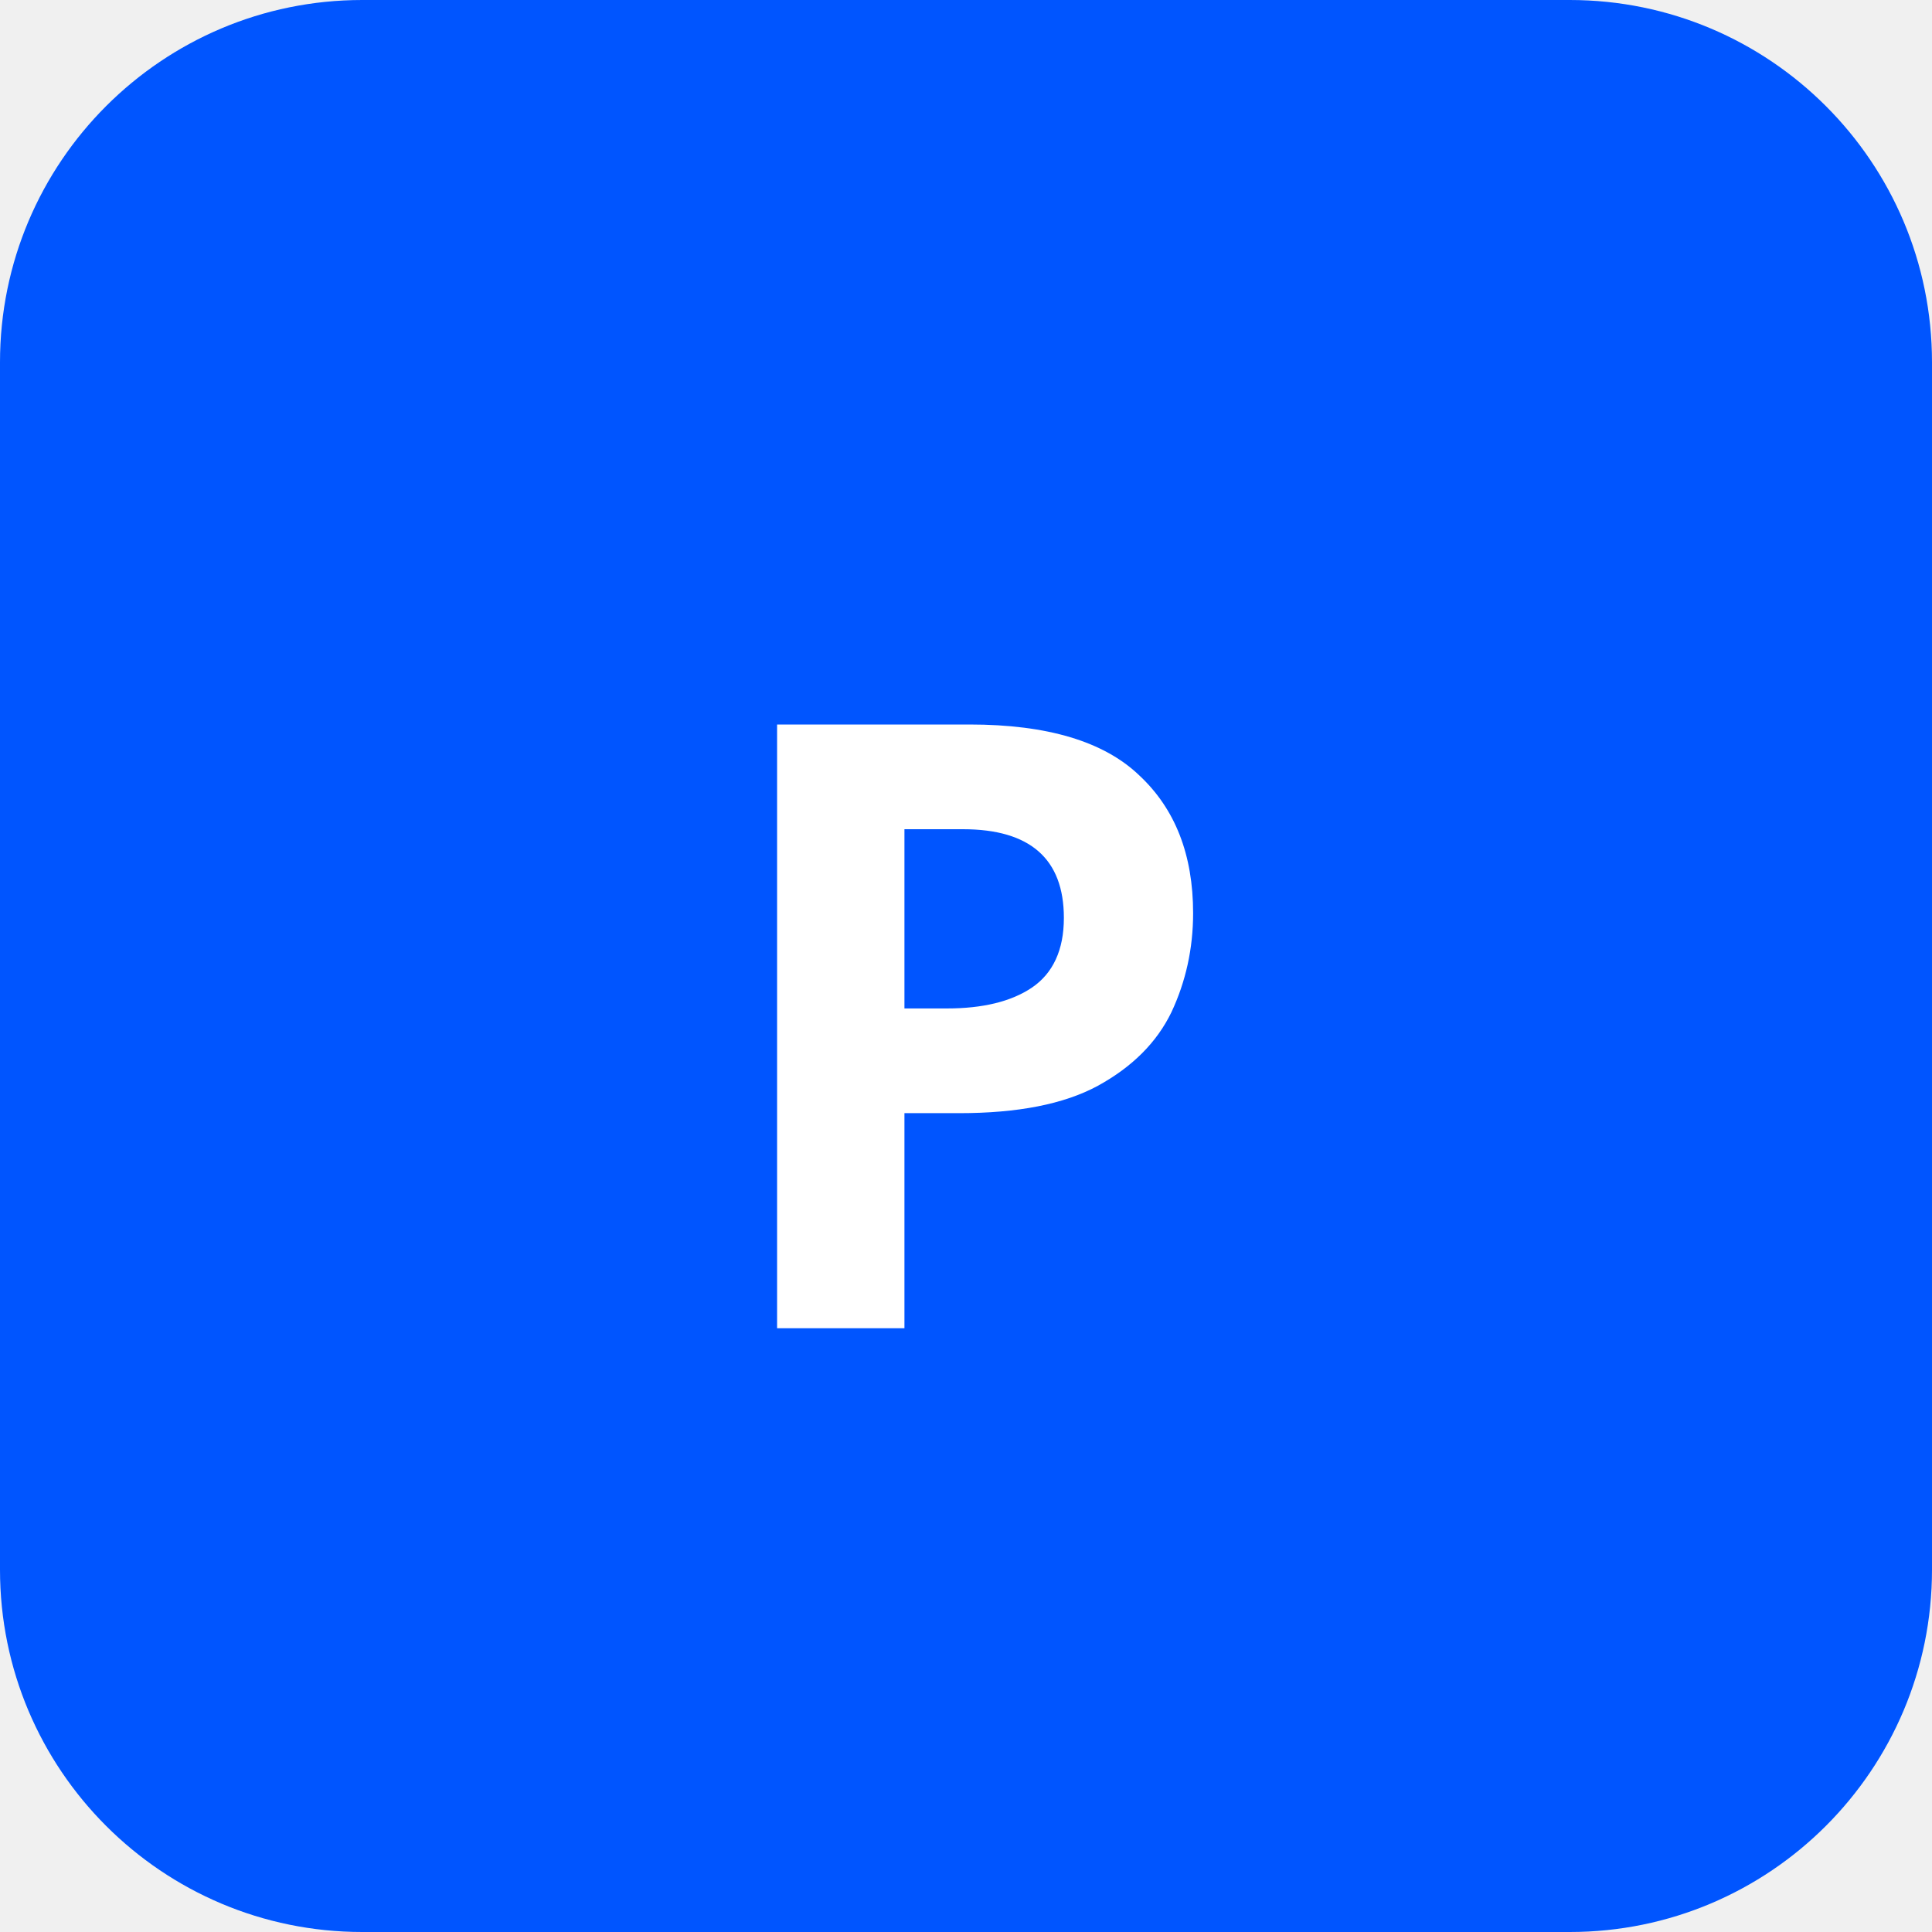
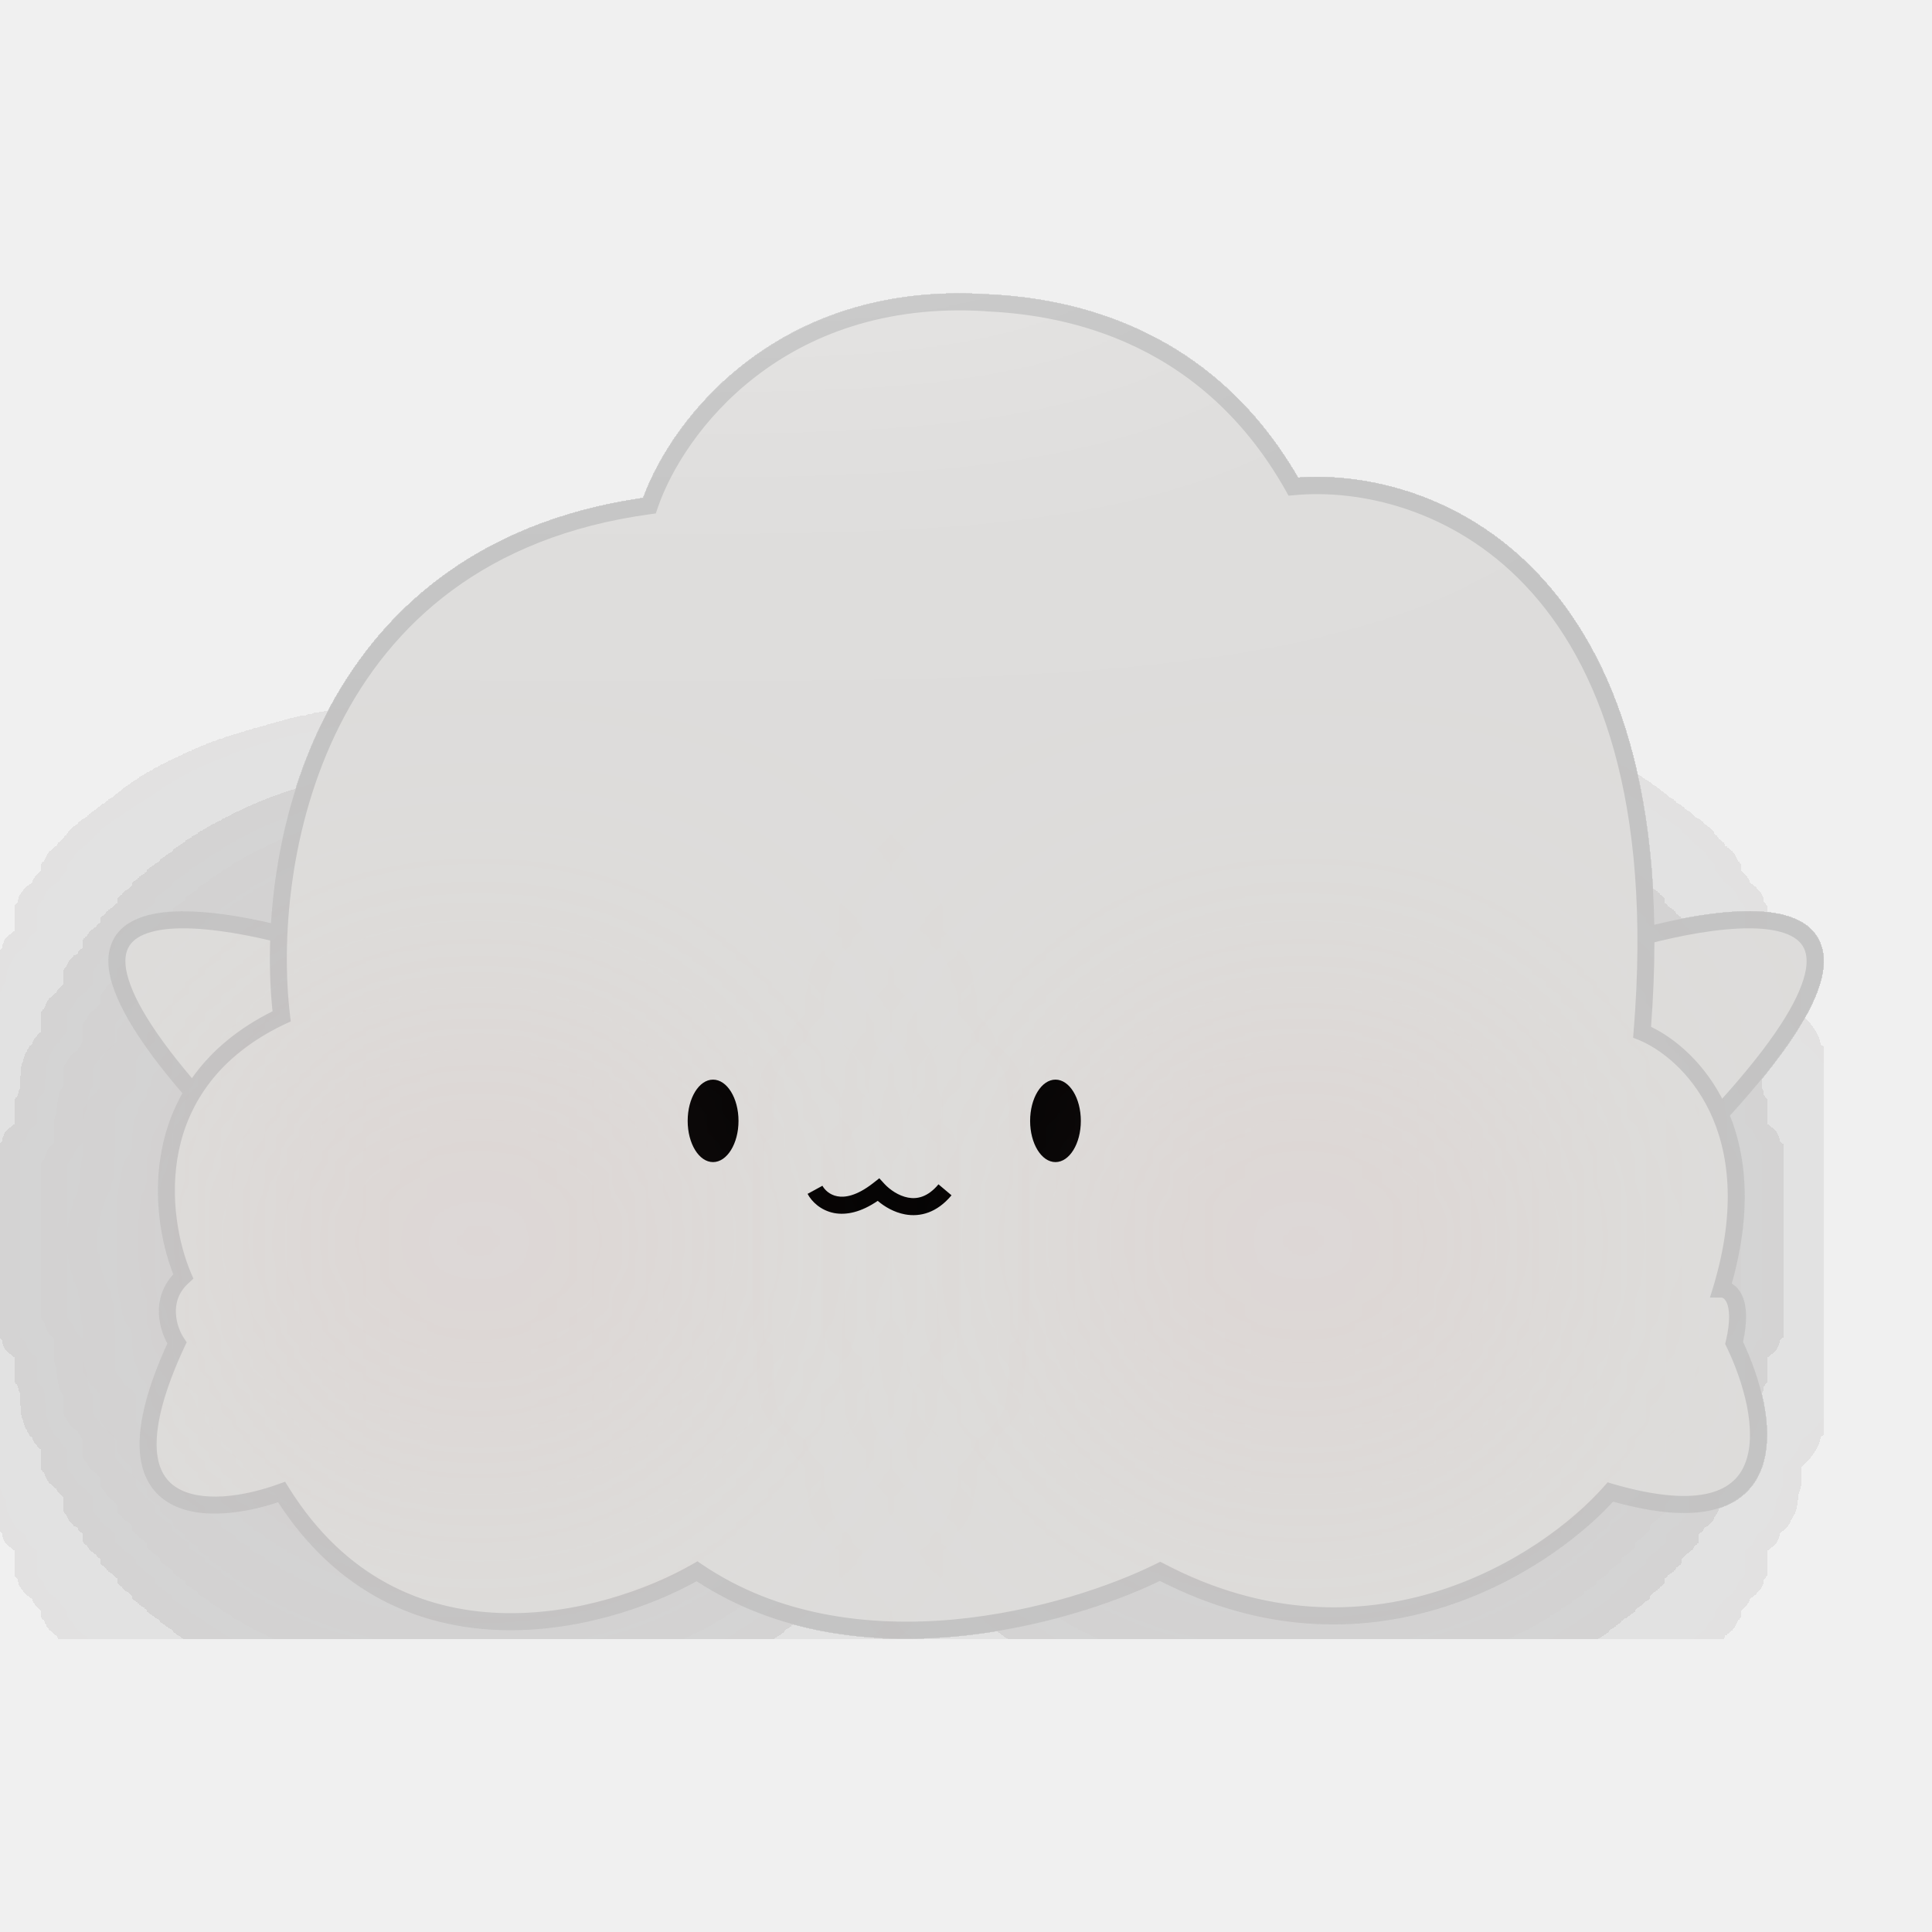
- <svg xmlns="http://www.w3.org/2000/svg" viewBox="0 0 32 32" width="32" height="32">
-   <rect width="32" height="32" rx="6" fill="#0055FF" />
-   <text x="16" y="22" font-size="14" font-weight="bold" fill="white" text-anchor="middle" font-family="sans-serif">P</text>
+ <svg xmlns="http://www.w3.org/2000/svg" width="16" height="16" viewBox="0 0 16 16" fill="none">
+   <g clip-path="url(#clip0_924_18)">
+     <g filter="url(#filter0_i_924_18)">
+       <path d="M13.102 7.91C14.31 7.49 16.196 7.201 14.073 9.407L13.102 7.91Z" fill="#FCFBF9" />
+       <path d="M14.499 7.547C14.636 7.548 14.761 7.566 14.862 7.609C14.965 7.652 15.046 7.723 15.082 7.831C15.118 7.935 15.106 8.062 15.051 8.208C14.943 8.499 14.654 8.904 14.123 9.456L14.061 9.52L12.992 7.873L13.077 7.843C13.382 7.738 13.73 7.639 14.049 7.587C14.208 7.561 14.361 7.546 14.499 7.547ZM14.497 7.688C14.371 7.687 14.226 7.701 14.072 7.726C13.792 7.772 13.486 7.855 13.208 7.948L14.082 9.294C14.572 8.777 14.826 8.411 14.919 8.159C14.968 8.029 14.97 7.938 14.949 7.876C14.929 7.816 14.883 7.771 14.808 7.739C14.73 7.706 14.625 7.689 14.497 7.688Z" fill="#DFDFDF" />
+       <path d="M2.898 7.91C1.69 7.49 -0.196 7.201 1.927 9.407L2.898 7.91Z" fill="#FCFBF9" />
+       <path d="M1.501 7.547C1.365 7.548 1.239 7.566 1.138 7.609C1.035 7.652 0.954 7.723 0.918 7.831C0.882 7.935 0.894 8.062 0.949 8.208C1.057 8.499 1.346 8.904 1.877 9.456L1.939 9.52L3.008 7.873L2.923 7.843C2.618 7.738 2.27 7.639 1.951 7.587C1.792 7.561 1.639 7.546 1.501 7.547ZM1.503 7.688C1.629 7.687 1.774 7.701 1.928 7.726C2.208 7.772 2.514 7.855 2.792 7.948L1.918 9.294C1.428 8.777 1.174 8.411 1.081 8.159C1.032 8.029 1.03 7.938 1.051 7.876C1.071 7.816 1.117 7.771 1.192 7.739C1.27 7.706 1.375 7.689 1.503 7.688Z" fill="#DFDFDF" />
+       <path d="M13.599 8.548C13.985 8.705 14.655 9.351 14.256 10.675C14.326 10.675 14.445 10.764 14.361 11.122C14.65 11.717 14.85 12.797 13.337 12.356C12.811 12.951 11.33 13.916 9.607 13.013C8.872 13.38 7.075 13.895 5.772 13.013C5.028 13.442 3.298 13.911 2.332 12.356C1.754 12.566 0.772 12.614 1.465 11.122C1.395 11.017 1.307 10.759 1.518 10.57C1.307 10.08 1.176 8.963 2.332 8.416C2.183 7.164 2.584 4.566 5.378 4.188C5.597 3.54 6.455 2.402 8.163 2.507C8.714 2.533 9.954 2.685 10.71 4.03C11.805 3.925 13.915 4.682 13.599 8.548Z" fill="#FCFBF9" />
+       <path d="M5.327 4.124C5.574 3.449 6.456 2.331 8.167 2.437L8.167 2.437C8.721 2.463 9.973 2.617 10.749 3.956C11.312 3.915 12.109 4.092 12.734 4.751C13.372 5.424 13.82 6.588 13.673 8.504C13.874 8.6 14.124 8.808 14.285 9.144C14.454 9.497 14.523 9.986 14.342 10.63C14.378 10.652 14.41 10.687 14.431 10.737C14.466 10.82 14.472 10.941 14.435 11.113C14.505 11.262 14.569 11.438 14.605 11.614C14.642 11.798 14.648 11.99 14.591 12.152C14.531 12.318 14.405 12.447 14.193 12.502C13.994 12.553 13.722 12.537 13.359 12.436C12.801 13.042 11.324 13.972 9.606 13.092C9.228 13.276 8.602 13.489 7.909 13.552C7.208 13.616 6.431 13.528 5.769 13.095C5.386 13.308 4.774 13.522 4.133 13.499C3.48 13.476 2.798 13.204 2.303 12.441C2.166 12.487 2.01 12.522 1.86 12.532C1.69 12.543 1.518 12.523 1.384 12.437C1.245 12.348 1.16 12.197 1.156 11.975C1.153 11.764 1.222 11.486 1.386 11.126C1.352 11.064 1.32 10.977 1.316 10.881C1.311 10.774 1.341 10.656 1.435 10.553C1.334 10.296 1.26 9.902 1.344 9.5C1.431 9.081 1.69 8.658 2.257 8.375C2.19 7.738 2.261 6.789 2.689 5.943C3.125 5.079 3.931 4.326 5.327 4.124ZM8.158 2.577C6.49 2.475 5.657 3.585 5.445 4.211L5.431 4.252L5.388 4.258C4.015 4.444 3.235 5.172 2.814 6.006C2.391 6.845 2.328 7.793 2.402 8.408L2.408 8.459L2.362 8.48C1.805 8.744 1.562 9.141 1.481 9.529C1.4 9.921 1.482 10.308 1.582 10.543L1.602 10.589L1.565 10.623C1.477 10.701 1.453 10.792 1.457 10.875C1.46 10.961 1.494 11.039 1.524 11.083L1.546 11.116L1.529 11.152C1.357 11.521 1.294 11.786 1.297 11.972C1.3 12.155 1.367 12.258 1.46 12.318C1.557 12.38 1.695 12.402 1.851 12.392C2.005 12.382 2.168 12.341 2.308 12.29L2.361 12.271L2.391 12.319C2.861 13.074 3.512 13.335 4.138 13.358C4.768 13.381 5.374 13.162 5.738 12.952L5.776 12.93L5.812 12.955C6.445 13.384 7.202 13.475 7.896 13.412C8.59 13.348 9.215 13.13 9.576 12.95L9.608 12.934L9.64 12.95C11.322 13.833 12.77 12.892 13.284 12.31L13.314 12.276L13.356 12.289C13.729 12.397 13.986 12.409 14.158 12.365C14.325 12.322 14.415 12.227 14.458 12.104C14.504 11.977 14.501 11.814 14.467 11.642C14.432 11.471 14.368 11.297 14.298 11.153L14.287 11.13L14.293 11.106C14.333 10.934 14.321 10.839 14.302 10.792C14.283 10.748 14.26 10.746 14.256 10.746H14.161L14.189 10.655C14.384 10.007 14.316 9.533 14.159 9.205C14 8.874 13.75 8.686 13.573 8.613L13.525 8.594L13.529 8.542C13.686 6.622 13.239 5.489 12.632 4.849C12.025 4.208 11.246 4.05 10.717 4.101L10.671 4.105L10.649 4.065C9.911 2.753 8.703 2.603 8.159 2.578L8.158 2.577Z" fill="#DFDFDF" />
+       <path d="M8.951 9.283C8.951 9.471 8.857 9.624 8.741 9.624C8.625 9.624 8.531 9.471 8.531 9.283C8.531 9.094 8.625 8.941 8.741 8.941C8.857 8.941 8.951 9.094 8.951 9.283Z" fill="black" />
+       <path d="M6.116 9.283C6.116 9.471 6.021 9.624 5.905 9.624C5.789 9.624 5.695 9.471 5.695 9.283C5.695 9.094 5.789 8.941 5.905 8.941C6.021 8.941 6.116 9.094 6.116 9.283Z" fill="black" />
+       <path d="M7.326 9.806C7.368 9.851 7.44 9.903 7.52 9.918C7.594 9.932 7.683 9.915 7.772 9.808L7.88 9.899C7.759 10.044 7.62 10.08 7.495 10.057C7.404 10.04 7.325 9.993 7.269 9.945C7.131 10.039 7.01 10.065 6.908 10.046C6.796 10.024 6.722 9.951 6.688 9.887L6.811 9.82C6.829 9.853 6.87 9.895 6.934 9.907C6.996 9.919 7.094 9.905 7.231 9.798L7.282 9.758L7.326 9.806Z" fill="black" />
+       <g filter="url(#filter1_f_924_18)">
+         <path d="M5.015 10.275C5.015 10.855 4.545 11.326 3.965 11.326C3.384 11.326 2.914 10.855 2.914 10.275C2.914 9.695 3.384 9.225 3.965 9.225C4.545 9.225 5.015 9.695 5.015 10.275Z" fill="#FFBFBF" fill-opacity="0.5" />
+       </g>
+       <g filter="url(#filter2_f_924_18)">
+         <path d="M11.843 10.275C11.843 10.855 11.373 11.326 10.793 11.326C10.213 11.326 9.742 10.855 9.742 10.275C9.742 9.695 10.213 9.225 10.793 9.225C11.373 9.225 11.843 9.695 11.843 10.275Z" fill="#FFBFBF" fill-opacity="0.5" />
+       </g>
+     </g>
+   </g>
+   <defs>
+     <filter id="filter0_i_924_18" x="-3.102" y="-5.57" width="18.203" height="19.141" filterUnits="userSpaceOnUse" color-interpolation-filters="sRGB">
+       <feFlood flood-opacity="0" result="BackgroundImageFix" />
+       <feBlend mode="normal" in="SourceGraphic" in2="BackgroundImageFix" result="shape" />
+       <feColorMatrix in="SourceAlpha" type="matrix" values="0 0 0 0 0 0 0 0 0 0 0 0 0 0 0 0 0 0 127 0" result="hardAlpha" />
+       <feOffset dx="-4" dy="-12" />
+       <feGaussianBlur stdDeviation="4" />
+       <feComposite in2="hardAlpha" operator="arithmetic" k2="-1" k3="1" />
+       <feColorMatrix type="matrix" values="0 0 0 0 0 0 0 0 0 0 0 0 0 0 0 0 0 0 0.12 0" />
+       <feBlend mode="normal" in2="shape" result="effect1_innerShadow_924_18" />
+     </filter>
+     <filter id="filter1_f_924_18" x="-8.086" y="-1.775" width="24.102" height="24.102" filterUnits="userSpaceOnUse" color-interpolation-filters="sRGB">
+       <feFlood flood-opacity="0" result="BackgroundImageFix" />
+       <feBlend mode="normal" in="SourceGraphic" in2="BackgroundImageFix" result="shape" />
+       <feGaussianBlur stdDeviation="5.5" result="effect1_foregroundBlur_924_18" />
+     </filter>
+     <filter id="filter2_f_924_18" x="-1.258" y="-1.775" width="24.102" height="24.102" filterUnits="userSpaceOnUse" color-interpolation-filters="sRGB">
+       <feFlood flood-opacity="0" result="BackgroundImageFix" />
+       <feBlend mode="normal" in="SourceGraphic" in2="BackgroundImageFix" result="shape" />
+       <feGaussianBlur stdDeviation="5.5" result="effect1_foregroundBlur_924_18" />
+     </filter>
+     <clipPath id="clip0_924_18">
+       <rect width="16" height="16" fill="white" />
+     </clipPath>
+   </defs>
</svg>
